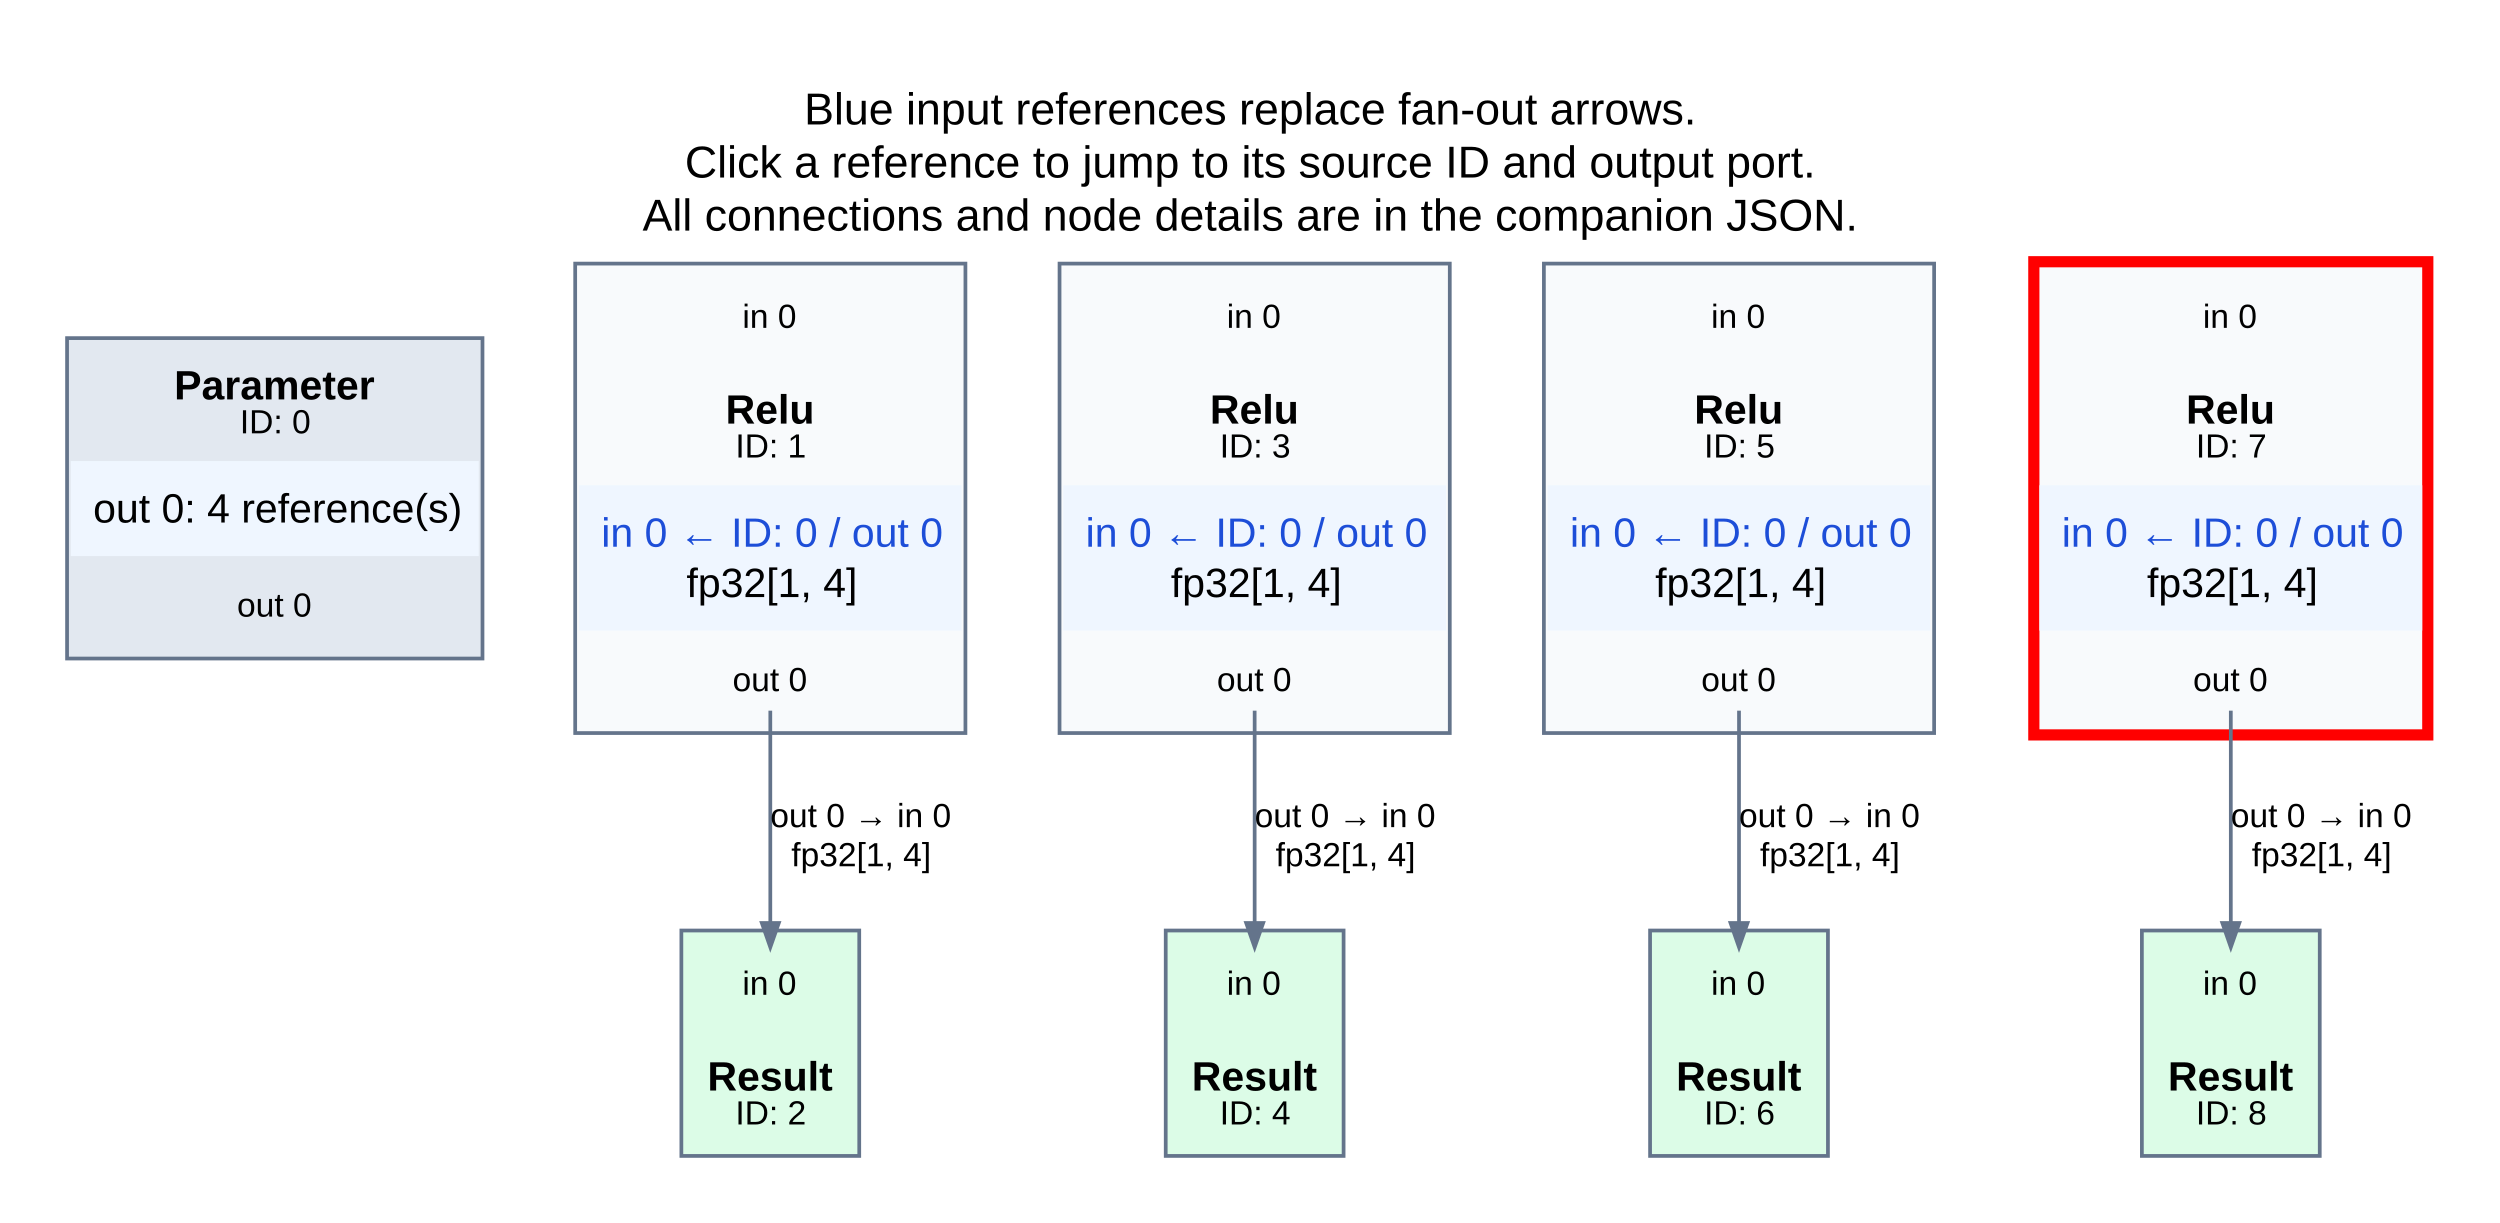
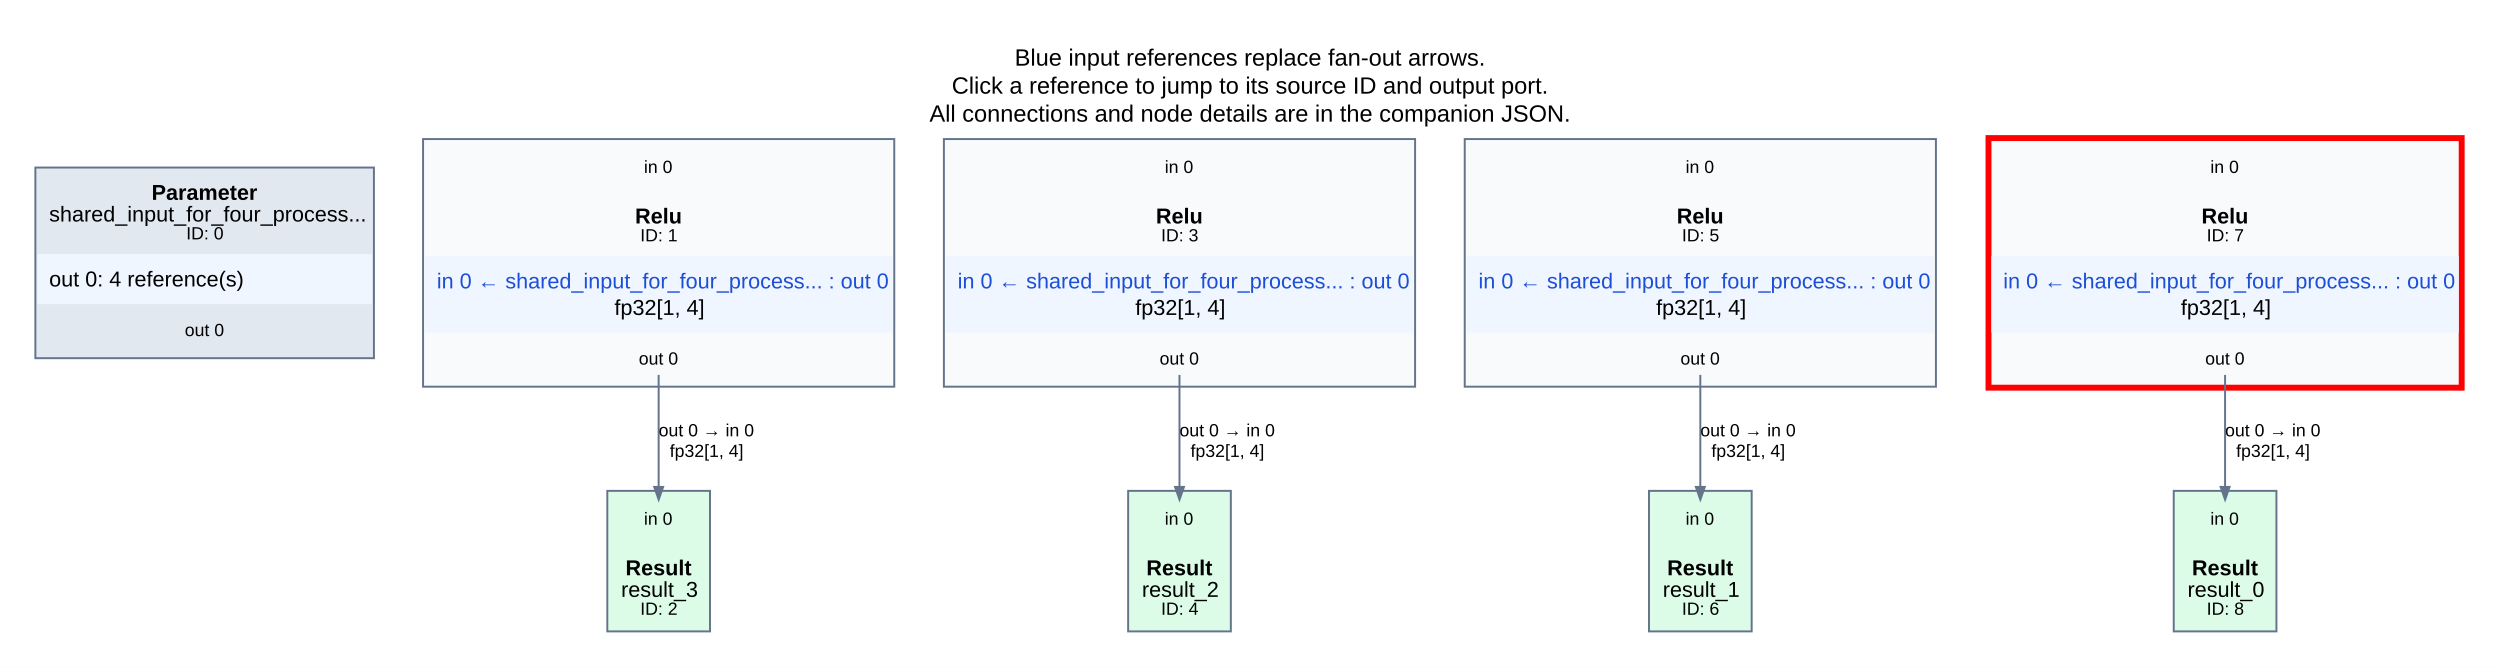
- <svg xmlns="http://www.w3.org/2000/svg" xmlns:xlink="http://www.w3.org/1999/xlink" width="671pt" height="328pt" viewBox="0.00 0.00 671.00 328.00">
-   <g id="graph0" class="graph" transform="scale(1 1) rotate(0) translate(18 310.25)">
-     <polygon fill="white" stroke="none" points="-18,18 -18,-310.25 653.12,-310.25 653.12,18 -18,18" />
-     <text xml:space="preserve" text-anchor="middle" x="317.56" y="-276.85" font-family="Arial" font-size="12.00">Blue input references replace fan-out arrows.</text>
-     <text xml:space="preserve" text-anchor="middle" x="317.56" y="-262.6" font-family="Arial" font-size="12.00">Click a reference to jump to its source ID and output port.</text>
-     <text xml:space="preserve" text-anchor="middle" x="317.56" y="-248.35" font-family="Arial" font-size="12.00">All connections and node details are in the companion JSON.</text>
+ <svg xmlns="http://www.w3.org/2000/svg" xmlns:xlink="http://www.w3.org/1999/xlink" width="1272pt" height="339pt" viewBox="0.00 0.00 1272.00 339.00">
+   <g id="graph0" class="graph" transform="scale(1 1) rotate(0) translate(18 321.25)">
+     <polygon fill="white" stroke="none" points="-18,18 -18,-321.25 1254,-321.25 1254,18 -18,18" />
+     <text xml:space="preserve" text-anchor="middle" x="618" y="-287.85" font-family="Arial" font-size="12.00">Blue input references replace fan-out arrows.</text>
+     <text xml:space="preserve" text-anchor="middle" x="618" y="-273.6" font-family="Arial" font-size="12.00">Click a reference to jump to its source ID and output port.</text>
+     <text xml:space="preserve" text-anchor="middle" x="618" y="-259.35" font-family="Arial" font-size="12.00">All connections and node details are in the companion JSON.</text>
    <g id="node_n0" class="node">
      <g id="a_node_n0">
        <a xlink:title="shared_input_for_four_processing_branches">
-           <polygon fill="#e2e8f0" stroke="none" points="0,-133.5 0,-219.5 111.5,-219.5 111.5,-133.5 0,-133.5" />
-           <polygon fill="none" stroke="#64748b" points="0,-133.5 0,-219.5 111.5,-219.5 111.5,-133.5 0,-133.5" />
-           <text xml:space="preserve" text-anchor="start" x="28.75" y="-203.05" font-family="Arial" font-weight="bold" font-size="11.00">Parameter</text>
-           <text xml:space="preserve" text-anchor="start" x="46.38" y="-193.95" font-family="Arial" font-size="9.00">ID: 0</text>
-           <polygon fill="#eff6ff" stroke="none" points="1,-161 1,-186.5 110.5,-186.5 110.5,-161 1,-161" />
-           <text xml:space="preserve" text-anchor="start" x="7" y="-170" font-family="Arial" font-size="11.00">out 0: 4 reference(s)</text>
-           <text xml:space="preserve" text-anchor="start" x="45.62" y="-144.75" font-family="Arial" font-size="9.00">out 0</text>
+           <polygon fill="#e2e8f0" stroke="none" points="0,-139 0,-236 172.25,-236 172.25,-139 0,-139" />
+           <polygon fill="none" stroke="#64748b" points="0,-139 0,-236 172.25,-236 172.25,-139 0,-139" />
+           <text xml:space="preserve" text-anchor="start" x="59.12" y="-219.55" font-family="Arial" font-weight="bold" font-size="11.00">Parameter</text>
+           <text xml:space="preserve" text-anchor="start" x="7" y="-208.55" font-family="Arial" font-size="11.00">shared_input_for_four_process...</text>
+           <text xml:space="preserve" text-anchor="start" x="76.75" y="-199.45" font-family="Arial" font-size="9.00">ID: 0</text>
+           <polygon fill="#eff6ff" stroke="none" points="1,-166.5 1,-192 171.25,-192 171.25,-166.5 1,-166.5" />
+           <text xml:space="preserve" text-anchor="start" x="7" y="-175.5" font-family="Arial" font-size="11.00">out 0: 4 reference(s)</text>
+           <text xml:space="preserve" text-anchor="start" x="76" y="-150.25" font-family="Arial" font-size="9.00">out 0</text>
        </a>
      </g>
    </g>
    <g id="node_n1" class="node">
      <g id="a_node_n1">
        <a xlink:title="processing_branch_3">
-           <polygon fill="#f8fafc" stroke="none" points="136.38,-113.5 136.38,-239.5 241.12,-239.5 241.12,-113.5 136.38,-113.5" />
-           <polygon fill="none" stroke="#64748b" points="136.38,-113.5 136.38,-239.5 241.12,-239.5 241.12,-113.5 136.38,-113.5" />
-           <text xml:space="preserve" text-anchor="start" x="181.25" y="-222.25" font-family="Arial" font-size="9.00">in 0</text>
-           <text xml:space="preserve" text-anchor="start" x="176.75" y="-196.55" font-family="Arial" font-weight="bold" font-size="11.00">Relu</text>
-           <text xml:space="preserve" text-anchor="start" x="179.38" y="-187.45" font-family="Arial" font-size="9.00">ID: 1</text>
+           <polygon fill="#f8fafc" stroke="none" points="197.25,-124.5 197.25,-250.5 437,-250.5 437,-124.5 197.25,-124.5" />
+           <polygon fill="none" stroke="#64748b" points="197.25,-124.5 197.25,-250.5 437,-250.5 437,-124.5 197.25,-124.5" />
+           <text xml:space="preserve" text-anchor="start" x="309.62" y="-233.25" font-family="Arial" font-size="9.00">in 0</text>
+           <text xml:space="preserve" text-anchor="start" x="305.12" y="-207.55" font-family="Arial" font-weight="bold" font-size="11.00">Relu</text>
+           <text xml:space="preserve" text-anchor="start" x="307.75" y="-198.45" font-family="Arial" font-size="9.00">ID: 1</text>
          <g id="a_node_n1_0">
            <a xlink:href="#node_n0" xlink:title="Jump to source node 0">
-               <polygon fill="#eff6ff" stroke="none" points="137.38,-141 137.38,-180 240.12,-180 240.12,-141 137.38,-141" />
-               <text xml:space="preserve" text-anchor="start" x="143.38" y="-163.5" font-family="Arial" font-size="11.00" fill="#1d4ed8">in 0 ← ID: 0 / out 0</text>
-               <text xml:space="preserve" text-anchor="start" x="166.25" y="-150" font-family="Arial" font-size="11.00">fp32[1, 4]</text>
+               <polygon fill="#eff6ff" stroke="none" points="198.25,-152 198.25,-191 436,-191 436,-152 198.25,-152" />
+               <text xml:space="preserve" text-anchor="start" x="204.25" y="-174.5" font-family="Arial" font-size="11.00" fill="#1d4ed8">in 0 ← shared_input_for_four_process... : out 0</text>
+               <text xml:space="preserve" text-anchor="start" x="294.62" y="-161" font-family="Arial" font-size="11.00">fp32[1, 4]</text>
            </a>
          </g>
-           <text xml:space="preserve" text-anchor="start" x="178.62" y="-124.75" font-family="Arial" font-size="9.00">out 0</text>
+           <text xml:space="preserve" text-anchor="start" x="307" y="-135.75" font-family="Arial" font-size="9.00">out 0</text>
        </a>
      </g>
    </g>
    <g id="node_n2" class="node">
      <g id="a_node_n2">
        <a xlink:title="result_3">
-           <polygon fill="#dcfce7" stroke="none" points="164.88,0 164.88,-60.5 212.62,-60.5 212.62,0 164.88,0" />
-           <polygon fill="none" stroke="#64748b" points="164.88,0 164.88,-60.5 212.62,-60.5 212.62,0 164.88,0" />
-           <text xml:space="preserve" text-anchor="start" x="181.25" y="-43.25" font-family="Arial" font-size="9.00">in 0</text>
-           <text xml:space="preserve" text-anchor="start" x="171.88" y="-17.55" font-family="Arial" font-weight="bold" font-size="11.00">Result</text>
-           <text xml:space="preserve" text-anchor="start" x="179.38" y="-8.45" font-family="Arial" font-size="9.00">ID: 2</text>
+           <polygon fill="#dcfce7" stroke="none" points="291,0 291,-71.5 343.25,-71.5 343.25,0 291,0" />
+           <polygon fill="none" stroke="#64748b" points="291,0 291,-71.5 343.25,-71.5 343.25,0 291,0" />
+           <text xml:space="preserve" text-anchor="start" x="309.62" y="-54.25" font-family="Arial" font-size="9.00">in 0</text>
+           <text xml:space="preserve" text-anchor="start" x="300.25" y="-28.55" font-family="Arial" font-weight="bold" font-size="11.00">Result</text>
+           <text xml:space="preserve" text-anchor="start" x="298" y="-17.55" font-family="Arial" font-size="11.00">result_3</text>
+           <text xml:space="preserve" text-anchor="start" x="307.75" y="-8.45" font-family="Arial" font-size="9.00">ID: 2</text>
        </a>
      </g>
    </g>
    <g id="edge_1" class="edge">
-       <path fill="none" stroke="#64748b" d="M188.75,-119.5C188.75,-93.43 188.75,-85.01 188.75,-62.38" />
-       <polygon fill="#64748b" stroke="#64748b" points="191.03,-62.51 188.75,-56.01 186.48,-62.51 191.03,-62.51" />
-       <text xml:space="preserve" text-anchor="start" x="188.75" y="-88.25" font-family="Arial" font-size="9.00">out 0 → in 0</text>
-       <text xml:space="preserve" text-anchor="start" x="194.38" y="-77.75" font-family="Arial" font-size="9.00">fp32[1, 4]</text>
+       <path fill="none" stroke="#64748b" d="M317.12,-130.5C317.12,-104.43 317.12,-96.01 317.12,-73.38" />
+       <polygon fill="#64748b" stroke="#64748b" points="319.4,-73.51 317.13,-67.01 314.85,-73.51 319.4,-73.51" />
+       <text xml:space="preserve" text-anchor="start" x="317.12" y="-99.25" font-family="Arial" font-size="9.00">out 0 → in 0</text>
+       <text xml:space="preserve" text-anchor="start" x="322.75" y="-88.75" font-family="Arial" font-size="9.00">fp32[1, 4]</text>
    </g>
    <g id="node_n3" class="node">
      <g id="a_node_n3">
        <a xlink:title="processing_branch_2">
-           <polygon fill="#f8fafc" stroke="none" points="266.38,-113.5 266.38,-239.5 371.12,-239.5 371.12,-113.5 266.38,-113.5" />
-           <polygon fill="none" stroke="#64748b" points="266.38,-113.5 266.38,-239.5 371.12,-239.5 371.12,-113.5 266.38,-113.5" />
-           <text xml:space="preserve" text-anchor="start" x="311.25" y="-222.25" font-family="Arial" font-size="9.00">in 0</text>
-           <text xml:space="preserve" text-anchor="start" x="306.75" y="-196.55" font-family="Arial" font-weight="bold" font-size="11.00">Relu</text>
-           <text xml:space="preserve" text-anchor="start" x="309.38" y="-187.45" font-family="Arial" font-size="9.00">ID: 3</text>
+           <polygon fill="#f8fafc" stroke="none" points="462.25,-124.5 462.25,-250.5 702,-250.5 702,-124.5 462.25,-124.5" />
+           <polygon fill="none" stroke="#64748b" points="462.25,-124.5 462.25,-250.5 702,-250.5 702,-124.5 462.25,-124.5" />
+           <text xml:space="preserve" text-anchor="start" x="574.62" y="-233.25" font-family="Arial" font-size="9.00">in 0</text>
+           <text xml:space="preserve" text-anchor="start" x="570.12" y="-207.55" font-family="Arial" font-weight="bold" font-size="11.00">Relu</text>
+           <text xml:space="preserve" text-anchor="start" x="572.75" y="-198.45" font-family="Arial" font-size="9.00">ID: 3</text>
          <g id="a_node_n3_1">
            <a xlink:href="#node_n0" xlink:title="Jump to source node 0">
-               <polygon fill="#eff6ff" stroke="none" points="267.38,-141 267.38,-180 370.12,-180 370.12,-141 267.38,-141" />
-               <text xml:space="preserve" text-anchor="start" x="273.38" y="-163.5" font-family="Arial" font-size="11.00" fill="#1d4ed8">in 0 ← ID: 0 / out 0</text>
-               <text xml:space="preserve" text-anchor="start" x="296.25" y="-150" font-family="Arial" font-size="11.00">fp32[1, 4]</text>
+               <polygon fill="#eff6ff" stroke="none" points="463.25,-152 463.25,-191 701,-191 701,-152 463.25,-152" />
+               <text xml:space="preserve" text-anchor="start" x="469.25" y="-174.5" font-family="Arial" font-size="11.00" fill="#1d4ed8">in 0 ← shared_input_for_four_process... : out 0</text>
+               <text xml:space="preserve" text-anchor="start" x="559.62" y="-161" font-family="Arial" font-size="11.00">fp32[1, 4]</text>
            </a>
          </g>
-           <text xml:space="preserve" text-anchor="start" x="308.62" y="-124.75" font-family="Arial" font-size="9.00">out 0</text>
+           <text xml:space="preserve" text-anchor="start" x="572" y="-135.75" font-family="Arial" font-size="9.00">out 0</text>
        </a>
      </g>
    </g>
    <g id="node_n4" class="node">
      <g id="a_node_n4">
        <a xlink:title="result_2">
-           <polygon fill="#dcfce7" stroke="none" points="294.88,0 294.88,-60.5 342.62,-60.5 342.62,0 294.88,0" />
-           <polygon fill="none" stroke="#64748b" points="294.88,0 294.88,-60.5 342.62,-60.5 342.62,0 294.88,0" />
-           <text xml:space="preserve" text-anchor="start" x="311.25" y="-43.25" font-family="Arial" font-size="9.00">in 0</text>
-           <text xml:space="preserve" text-anchor="start" x="301.88" y="-17.55" font-family="Arial" font-weight="bold" font-size="11.00">Result</text>
-           <text xml:space="preserve" text-anchor="start" x="309.38" y="-8.45" font-family="Arial" font-size="9.00">ID: 4</text>
+           <polygon fill="#dcfce7" stroke="none" points="556,0 556,-71.5 608.25,-71.5 608.25,0 556,0" />
+           <polygon fill="none" stroke="#64748b" points="556,0 556,-71.5 608.25,-71.5 608.25,0 556,0" />
+           <text xml:space="preserve" text-anchor="start" x="574.62" y="-54.25" font-family="Arial" font-size="9.00">in 0</text>
+           <text xml:space="preserve" text-anchor="start" x="565.25" y="-28.55" font-family="Arial" font-weight="bold" font-size="11.00">Result</text>
+           <text xml:space="preserve" text-anchor="start" x="563" y="-17.55" font-family="Arial" font-size="11.00">result_2</text>
+           <text xml:space="preserve" text-anchor="start" x="572.75" y="-8.45" font-family="Arial" font-size="9.00">ID: 4</text>
        </a>
      </g>
    </g>
    <g id="edge_3" class="edge">
-       <path fill="none" stroke="#64748b" d="M318.75,-119.5C318.75,-93.43 318.75,-85.01 318.75,-62.38" />
-       <polygon fill="#64748b" stroke="#64748b" points="321.03,-62.51 318.75,-56.01 316.48,-62.51 321.03,-62.51" />
-       <text xml:space="preserve" text-anchor="start" x="318.75" y="-88.25" font-family="Arial" font-size="9.00">out 0 → in 0</text>
-       <text xml:space="preserve" text-anchor="start" x="324.38" y="-77.75" font-family="Arial" font-size="9.00">fp32[1, 4]</text>
+       <path fill="none" stroke="#64748b" d="M582.12,-130.5C582.12,-104.43 582.12,-96.01 582.12,-73.38" />
+       <polygon fill="#64748b" stroke="#64748b" points="584.4,-73.51 582.13,-67.01 579.85,-73.51 584.4,-73.51" />
+       <text xml:space="preserve" text-anchor="start" x="582.12" y="-99.25" font-family="Arial" font-size="9.00">out 0 → in 0</text>
+       <text xml:space="preserve" text-anchor="start" x="587.75" y="-88.75" font-family="Arial" font-size="9.00">fp32[1, 4]</text>
    </g>
    <g id="node_n5" class="node">
      <g id="a_node_n5">
        <a xlink:title="processing_branch_1">
-           <polygon fill="#f8fafc" stroke="none" points="396.38,-113.5 396.38,-239.5 501.12,-239.5 501.12,-113.5 396.38,-113.5" />
-           <polygon fill="none" stroke="#64748b" points="396.38,-113.5 396.38,-239.5 501.12,-239.5 501.12,-113.5 396.38,-113.5" />
-           <text xml:space="preserve" text-anchor="start" x="441.25" y="-222.25" font-family="Arial" font-size="9.00">in 0</text>
-           <text xml:space="preserve" text-anchor="start" x="436.75" y="-196.55" font-family="Arial" font-weight="bold" font-size="11.00">Relu</text>
-           <text xml:space="preserve" text-anchor="start" x="439.38" y="-187.45" font-family="Arial" font-size="9.00">ID: 5</text>
+           <polygon fill="#f8fafc" stroke="none" points="727.25,-124.5 727.25,-250.5 967,-250.5 967,-124.5 727.25,-124.5" />
+           <polygon fill="none" stroke="#64748b" points="727.25,-124.5 727.25,-250.5 967,-250.5 967,-124.5 727.25,-124.5" />
+           <text xml:space="preserve" text-anchor="start" x="839.62" y="-233.25" font-family="Arial" font-size="9.00">in 0</text>
+           <text xml:space="preserve" text-anchor="start" x="835.12" y="-207.55" font-family="Arial" font-weight="bold" font-size="11.00">Relu</text>
+           <text xml:space="preserve" text-anchor="start" x="837.75" y="-198.45" font-family="Arial" font-size="9.00">ID: 5</text>
          <g id="a_node_n5_2">
            <a xlink:href="#node_n0" xlink:title="Jump to source node 0">
-               <polygon fill="#eff6ff" stroke="none" points="397.38,-141 397.38,-180 500.12,-180 500.12,-141 397.38,-141" />
-               <text xml:space="preserve" text-anchor="start" x="403.38" y="-163.5" font-family="Arial" font-size="11.00" fill="#1d4ed8">in 0 ← ID: 0 / out 0</text>
-               <text xml:space="preserve" text-anchor="start" x="426.25" y="-150" font-family="Arial" font-size="11.00">fp32[1, 4]</text>
+               <polygon fill="#eff6ff" stroke="none" points="728.25,-152 728.25,-191 966,-191 966,-152 728.25,-152" />
+               <text xml:space="preserve" text-anchor="start" x="734.25" y="-174.5" font-family="Arial" font-size="11.00" fill="#1d4ed8">in 0 ← shared_input_for_four_process... : out 0</text>
+               <text xml:space="preserve" text-anchor="start" x="824.62" y="-161" font-family="Arial" font-size="11.00">fp32[1, 4]</text>
            </a>
          </g>
-           <text xml:space="preserve" text-anchor="start" x="438.62" y="-124.75" font-family="Arial" font-size="9.00">out 0</text>
+           <text xml:space="preserve" text-anchor="start" x="837" y="-135.75" font-family="Arial" font-size="9.00">out 0</text>
        </a>
      </g>
    </g>
    <g id="node_n6" class="node">
      <g id="a_node_n6">
        <a xlink:title="result_1">
-           <polygon fill="#dcfce7" stroke="none" points="424.88,0 424.88,-60.5 472.62,-60.5 472.62,0 424.88,0" />
-           <polygon fill="none" stroke="#64748b" points="424.88,0 424.88,-60.5 472.62,-60.5 472.62,0 424.88,0" />
-           <text xml:space="preserve" text-anchor="start" x="441.25" y="-43.25" font-family="Arial" font-size="9.00">in 0</text>
-           <text xml:space="preserve" text-anchor="start" x="431.88" y="-17.55" font-family="Arial" font-weight="bold" font-size="11.00">Result</text>
-           <text xml:space="preserve" text-anchor="start" x="439.38" y="-8.45" font-family="Arial" font-size="9.00">ID: 6</text>
+           <polygon fill="#dcfce7" stroke="none" points="821,0 821,-71.5 873.25,-71.5 873.25,0 821,0" />
+           <polygon fill="none" stroke="#64748b" points="821,0 821,-71.5 873.25,-71.5 873.25,0 821,0" />
+           <text xml:space="preserve" text-anchor="start" x="839.62" y="-54.25" font-family="Arial" font-size="9.00">in 0</text>
+           <text xml:space="preserve" text-anchor="start" x="830.25" y="-28.55" font-family="Arial" font-weight="bold" font-size="11.00">Result</text>
+           <text xml:space="preserve" text-anchor="start" x="828" y="-17.55" font-family="Arial" font-size="11.00">result_1</text>
+           <text xml:space="preserve" text-anchor="start" x="837.75" y="-8.45" font-family="Arial" font-size="9.00">ID: 6</text>
        </a>
      </g>
    </g>
    <g id="edge_5" class="edge">
-       <path fill="none" stroke="#64748b" d="M448.75,-119.5C448.75,-93.43 448.75,-85.01 448.75,-62.38" />
-       <polygon fill="#64748b" stroke="#64748b" points="451.03,-62.51 448.75,-56.01 446.48,-62.51 451.03,-62.51" />
-       <text xml:space="preserve" text-anchor="start" x="448.75" y="-88.25" font-family="Arial" font-size="9.00">out 0 → in 0</text>
-       <text xml:space="preserve" text-anchor="start" x="454.38" y="-77.75" font-family="Arial" font-size="9.00">fp32[1, 4]</text>
+       <path fill="none" stroke="#64748b" d="M847.12,-130.5C847.12,-104.43 847.12,-96.01 847.12,-73.38" />
+       <polygon fill="#64748b" stroke="#64748b" points="849.4,-73.51 847.13,-67.01 844.85,-73.51 849.4,-73.51" />
+       <text xml:space="preserve" text-anchor="start" x="847.12" y="-99.25" font-family="Arial" font-size="9.00">out 0 → in 0</text>
+       <text xml:space="preserve" text-anchor="start" x="852.75" y="-88.75" font-family="Arial" font-size="9.00">fp32[1, 4]</text>
    </g>
    <g id="node_n7" class="node">
      <g id="a_node_n7">
        <a xlink:title="processing_branch_0">
-           <polygon fill="#f8fafc" stroke="none" points="526.38,-111.5 526.38,-241.5 635.12,-241.5 635.12,-111.5 526.38,-111.5" />
-           <polygon fill="none" stroke="red" stroke-width="3" points="527.88,-113 527.88,-240 633.62,-240 633.62,-113 527.88,-113" />
-           <text xml:space="preserve" text-anchor="start" x="573.25" y="-222.25" font-family="Arial" font-size="9.00">in 0</text>
-           <text xml:space="preserve" text-anchor="start" x="568.75" y="-196.55" font-family="Arial" font-weight="bold" font-size="11.00">Relu</text>
-           <text xml:space="preserve" text-anchor="start" x="571.38" y="-187.45" font-family="Arial" font-size="9.00">ID: 7</text>
+           <polygon fill="#f8fafc" stroke="none" points="992.25,-122.5 992.25,-252.5 1236,-252.5 1236,-122.5 992.25,-122.5" />
+           <polygon fill="none" stroke="red" stroke-width="3" points="993.75,-124 993.75,-251 1234.5,-251 1234.5,-124 993.75,-124" />
+           <text xml:space="preserve" text-anchor="start" x="1106.62" y="-233.25" font-family="Arial" font-size="9.00">in 0</text>
+           <text xml:space="preserve" text-anchor="start" x="1102.12" y="-207.55" font-family="Arial" font-weight="bold" font-size="11.00">Relu</text>
+           <text xml:space="preserve" text-anchor="start" x="1104.75" y="-198.45" font-family="Arial" font-size="9.00">ID: 7</text>
          <g id="a_node_n7_3">
            <a xlink:href="#node_n0" xlink:title="Jump to source node 0">
-               <polygon fill="#eff6ff" stroke="none" points="529.38,-141 529.38,-180 632.12,-180 632.12,-141 529.38,-141" />
-               <text xml:space="preserve" text-anchor="start" x="535.38" y="-163.5" font-family="Arial" font-size="11.00" fill="#1d4ed8">in 0 ← ID: 0 / out 0</text>
-               <text xml:space="preserve" text-anchor="start" x="558.25" y="-150" font-family="Arial" font-size="11.00">fp32[1, 4]</text>
+               <polygon fill="#eff6ff" stroke="none" points="995.25,-152 995.25,-191 1233,-191 1233,-152 995.25,-152" />
+               <text xml:space="preserve" text-anchor="start" x="1001.25" y="-174.5" font-family="Arial" font-size="11.00" fill="#1d4ed8">in 0 ← shared_input_for_four_process... : out 0</text>
+               <text xml:space="preserve" text-anchor="start" x="1091.62" y="-161" font-family="Arial" font-size="11.00">fp32[1, 4]</text>
            </a>
          </g>
-           <text xml:space="preserve" text-anchor="start" x="570.62" y="-124.75" font-family="Arial" font-size="9.00">out 0</text>
+           <text xml:space="preserve" text-anchor="start" x="1104" y="-135.75" font-family="Arial" font-size="9.00">out 0</text>
        </a>
      </g>
    </g>
    <g id="node_n8" class="node">
      <g id="a_node_n8">
        <a xlink:title="result_0">
-           <polygon fill="#dcfce7" stroke="none" points="556.88,0 556.88,-60.5 604.62,-60.5 604.62,0 556.88,0" />
-           <polygon fill="none" stroke="#64748b" points="556.88,0 556.88,-60.5 604.62,-60.5 604.62,0 556.88,0" />
-           <text xml:space="preserve" text-anchor="start" x="573.25" y="-43.25" font-family="Arial" font-size="9.00">in 0</text>
-           <text xml:space="preserve" text-anchor="start" x="563.88" y="-17.55" font-family="Arial" font-weight="bold" font-size="11.00">Result</text>
-           <text xml:space="preserve" text-anchor="start" x="571.38" y="-8.45" font-family="Arial" font-size="9.00">ID: 8</text>
+           <polygon fill="#dcfce7" stroke="none" points="1088,0 1088,-71.5 1140.25,-71.5 1140.25,0 1088,0" />
+           <polygon fill="none" stroke="#64748b" points="1088,0 1088,-71.5 1140.25,-71.5 1140.25,0 1088,0" />
+           <text xml:space="preserve" text-anchor="start" x="1106.62" y="-54.25" font-family="Arial" font-size="9.00">in 0</text>
+           <text xml:space="preserve" text-anchor="start" x="1097.25" y="-28.55" font-family="Arial" font-weight="bold" font-size="11.00">Result</text>
+           <text xml:space="preserve" text-anchor="start" x="1095" y="-17.55" font-family="Arial" font-size="11.00">result_0</text>
+           <text xml:space="preserve" text-anchor="start" x="1104.75" y="-8.45" font-family="Arial" font-size="9.00">ID: 8</text>
        </a>
      </g>
    </g>
    <g id="edge_7" class="edge">
-       <path fill="none" stroke="#64748b" d="M580.75,-119.5C580.75,-93.43 580.75,-85.01 580.75,-62.38" />
-       <polygon fill="#64748b" stroke="#64748b" points="583.03,-62.51 580.75,-56.01 578.48,-62.51 583.03,-62.51" />
-       <text xml:space="preserve" text-anchor="start" x="580.75" y="-88.25" font-family="Arial" font-size="9.00">out 0 → in 0</text>
-       <text xml:space="preserve" text-anchor="start" x="586.38" y="-77.75" font-family="Arial" font-size="9.00">fp32[1, 4]</text>
+       <path fill="none" stroke="#64748b" d="M1114.12,-130.5C1114.12,-104.43 1114.12,-96.01 1114.12,-73.38" />
+       <polygon fill="#64748b" stroke="#64748b" points="1116.4,-73.51 1114.13,-67.01 1111.85,-73.51 1116.4,-73.51" />
+       <text xml:space="preserve" text-anchor="start" x="1114.12" y="-99.25" font-family="Arial" font-size="9.00">out 0 → in 0</text>
+       <text xml:space="preserve" text-anchor="start" x="1119.75" y="-88.75" font-family="Arial" font-size="9.00">fp32[1, 4]</text>
    </g>
  </g>
</svg>
